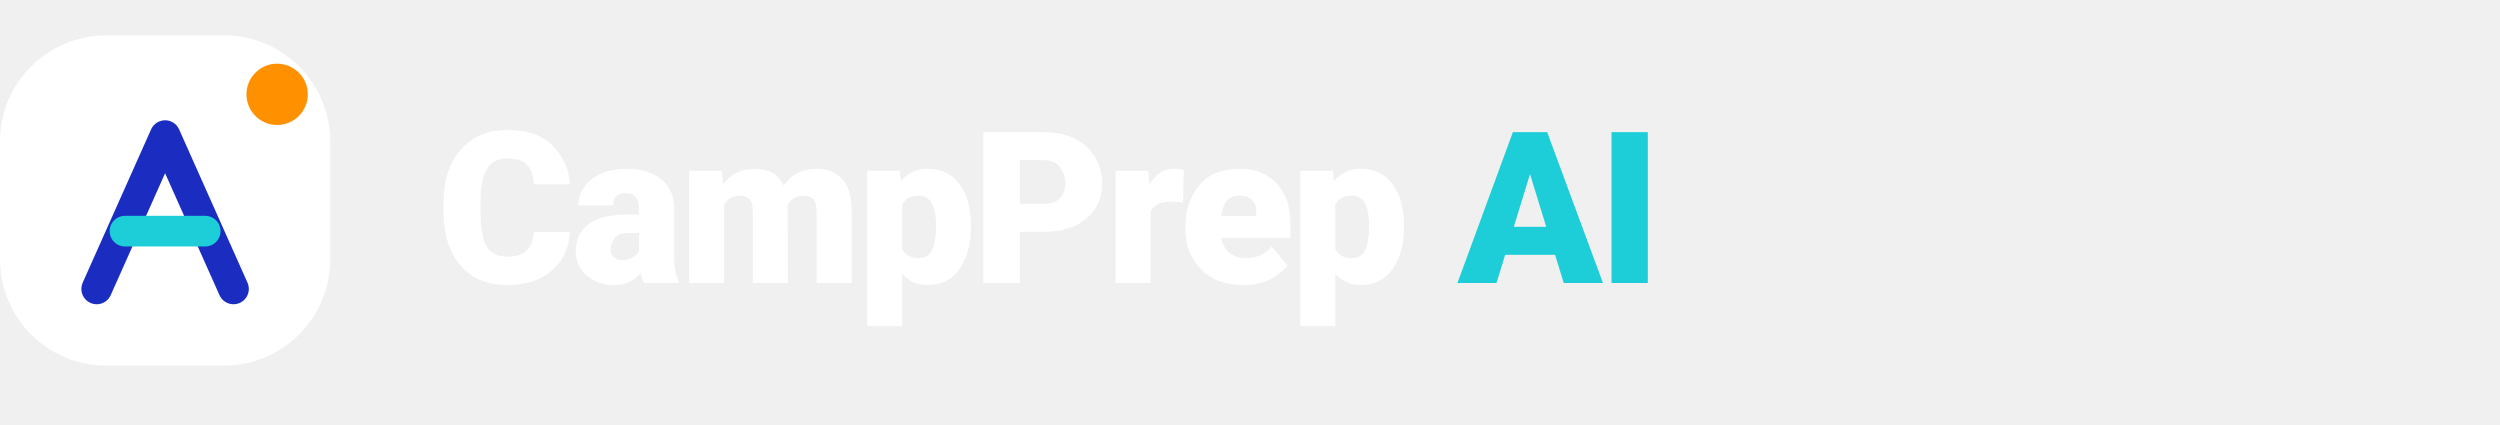
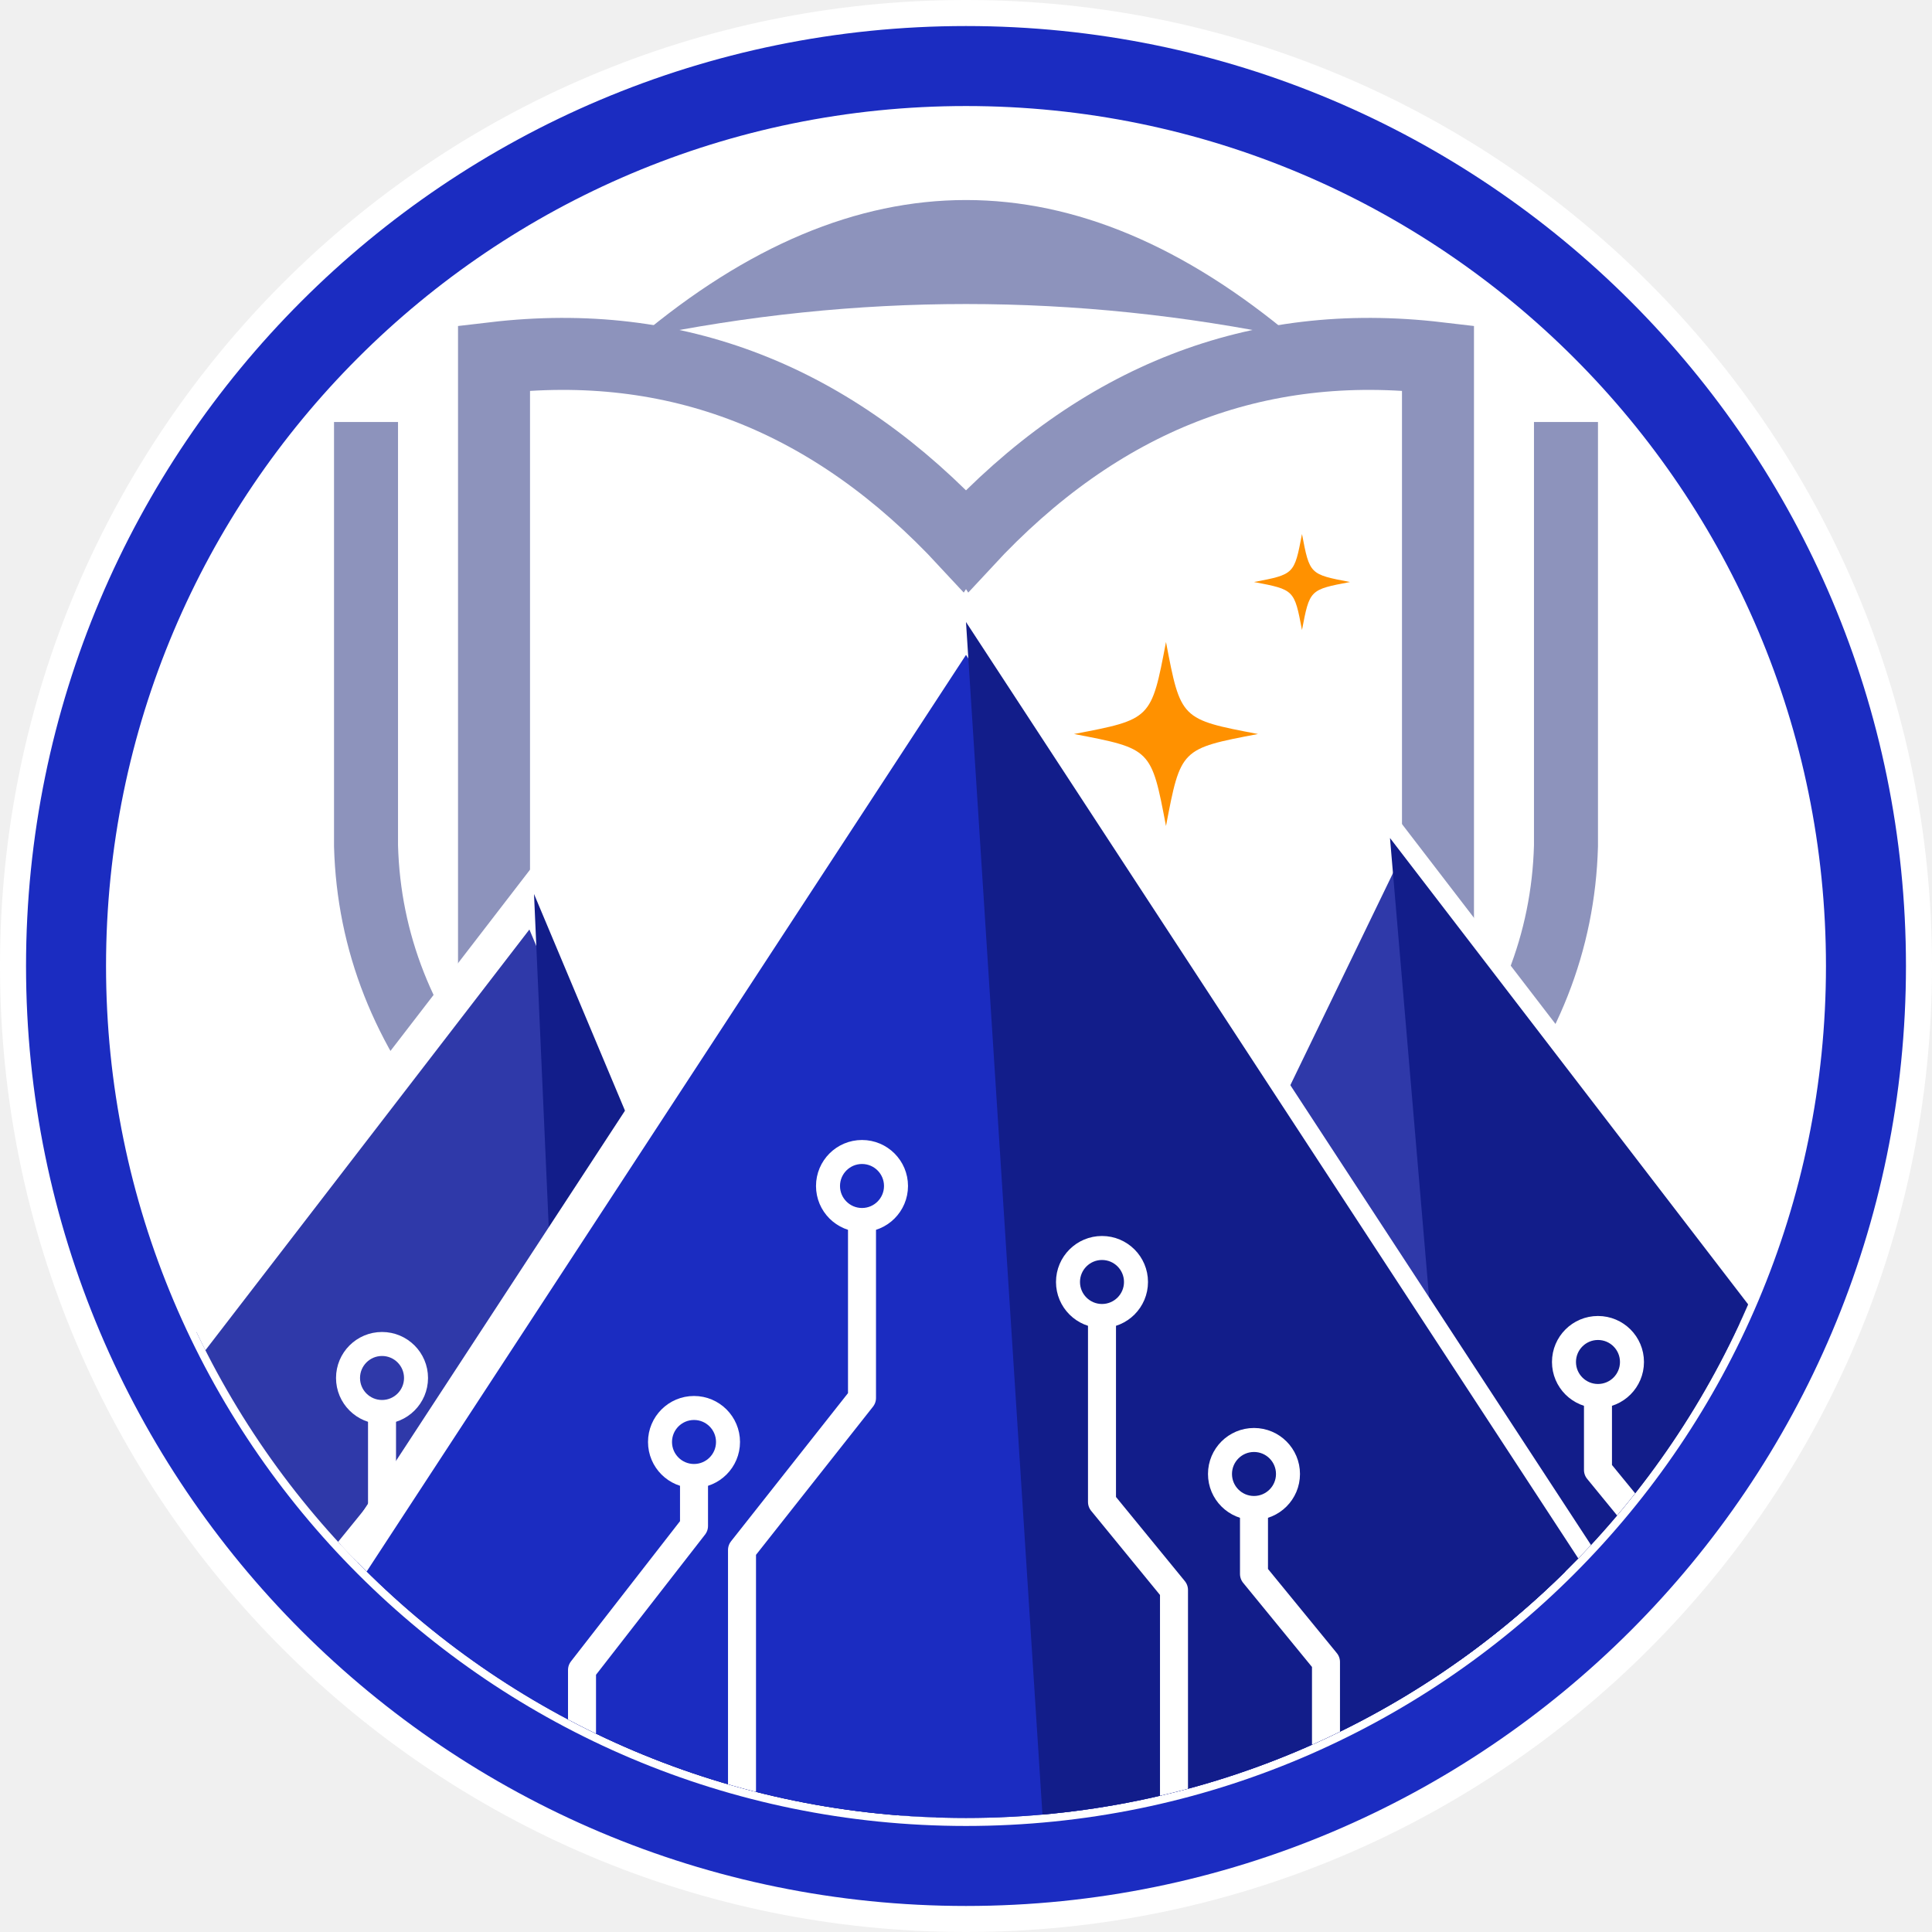
- <svg xmlns="http://www.w3.org/2000/svg" viewBox="0 0 212 36" width="212" height="36" role="img" aria-label="CampPrep AI">
-   <rect x="0" y="3" width="28" height="28" rx="9" fill="#FFFFFF" />
-   <path d="M8.2 24.5 14 11.5l5.8 13" fill="none" stroke="#1B2CC1" stroke-width="2.6" stroke-linecap="round" stroke-linejoin="round" />
-   <path d="M10.6 19.6h6.8" fill="none" stroke="#1DCED8" stroke-width="2.6" stroke-linecap="round" />
-   <circle cx="23.5" cy="8" r="2.6" fill="#FF9100" />
-   <text x="37" y="24" font-family="'Plus Jakarta Sans', ui-sans-serif, system-ui, 'Segoe UI', Roboto, sans-serif" font-size="18" font-weight="800" letter-spacing="-0.4" fill="#FFFFFF">CampPrep <tspan fill="#1DCED8">AI</tspan>
-   </text>
+ <svg xmlns="http://www.w3.org/2000/svg" viewBox="0 0 512 512" width="512" height="512" role="img" aria-label="Camp Prep AI">
+   <circle cx="256" cy="256" r="256" fill="#FFFFFF" />
+   <g transform="translate(256 256) scale(1.06) translate(-256 -256)">
+     <defs>
+       <clipPath id="sc">
+         <circle cx="256" cy="256" r="213" />
+       </clipPath>
+     </defs>
+     <g fill="none" stroke="#8D93BC" stroke-linejoin="miter" stroke-miterlimit="10">
+       <path d="M106 120V226Q107 262 132 292" stroke-width="16" />
+       <path d="M406 120V226Q405 262 380 292" stroke-width="16" />
+       <path d="M138 270V104Q206 96 256 150Q306 96 374 104V270" stroke-width="18" />
+     </g>
+     <path d="M174 99Q256 30 338 99Q256 82 174 99Z" fill="#8D93BC" />
+     <path d="M306 175C309.68 194.32 309.68 194.32 329 198C309.68 201.68 309.68 201.68 306 221C302.32 201.68 302.32 201.68 283 198C302.32 194.32 302.32 194.32 306 175Z" fill="#FF9100" />
+     <path d="M340 148C341.92 158.08 341.92 158.08 352 160C341.92 161.92 341.92 161.92 340 172C338.08 161.92 338.08 161.92 328 160C338.08 158.08 338.08 158.08 340 148Z" fill="#FF9100" />
+     <g clip-path="url(#sc)" stroke="#FFFFFF" stroke-width="9" stroke-linejoin="miter">
+       <path d="M148 238L-140 612L300 600Z" fill="#2F39A9" />
+       <path d="M148 238L300 600L164 600Z" fill="#121D8A" stroke="none" />
+       <path d="M362 224L640 586L180 600Z" fill="#2F39A9" />
+       <path d="M362 224L640 586L394 600Z" fill="#121D8A" stroke="none" />
+       <path d="M256 170L-50 638L562 638Z" fill="#1B2CC1" />
+       <path d="M256 170L562 638L286 638Z" fill="#121D8A" stroke="none" />
+     </g>
+     <g clip-path="url(#sc)" fill="none" stroke="#FFFFFF" stroke-width="7" stroke-linecap="round" stroke-linejoin="round">
+       <path d="M200 520V402L230 364V320" />
+       <path d="M160 520V432L188 396V384" />
+       <path d="M84 500V424L110 392V368" />
+       <path d="M308 520V412L290 390V344" />
+       <path d="M346 520V430L328 408V392" />
+       <path d="M432 500V404L414 382V364" />
+     </g>
+     <circle cx="230" cy="311" r="8.5" fill="#1B2CC1" stroke="#FFFFFF" stroke-width="6" />
+     <circle cx="188" cy="375" r="8.5" fill="#1B2CC1" stroke="#FFFFFF" stroke-width="6" />
+     <circle cx="110" cy="359" r="8.5" fill="#2F39A9" stroke="#FFFFFF" stroke-width="6" />
+     <circle cx="290" cy="335" r="8.5" fill="#121D8A" stroke="#FFFFFF" stroke-width="6" />
+     <circle cx="328" cy="383" r="8.5" fill="#121D8A" stroke="#FFFFFF" stroke-width="6" />
+     <circle cx="414" cy="355" r="8.5" fill="#121D8A" stroke="#FFFFFF" stroke-width="6" />
+     <circle cx="256" cy="256" r="225" fill="none" stroke="#1B2CC1" stroke-width="20" />
+   </g>
</svg>
